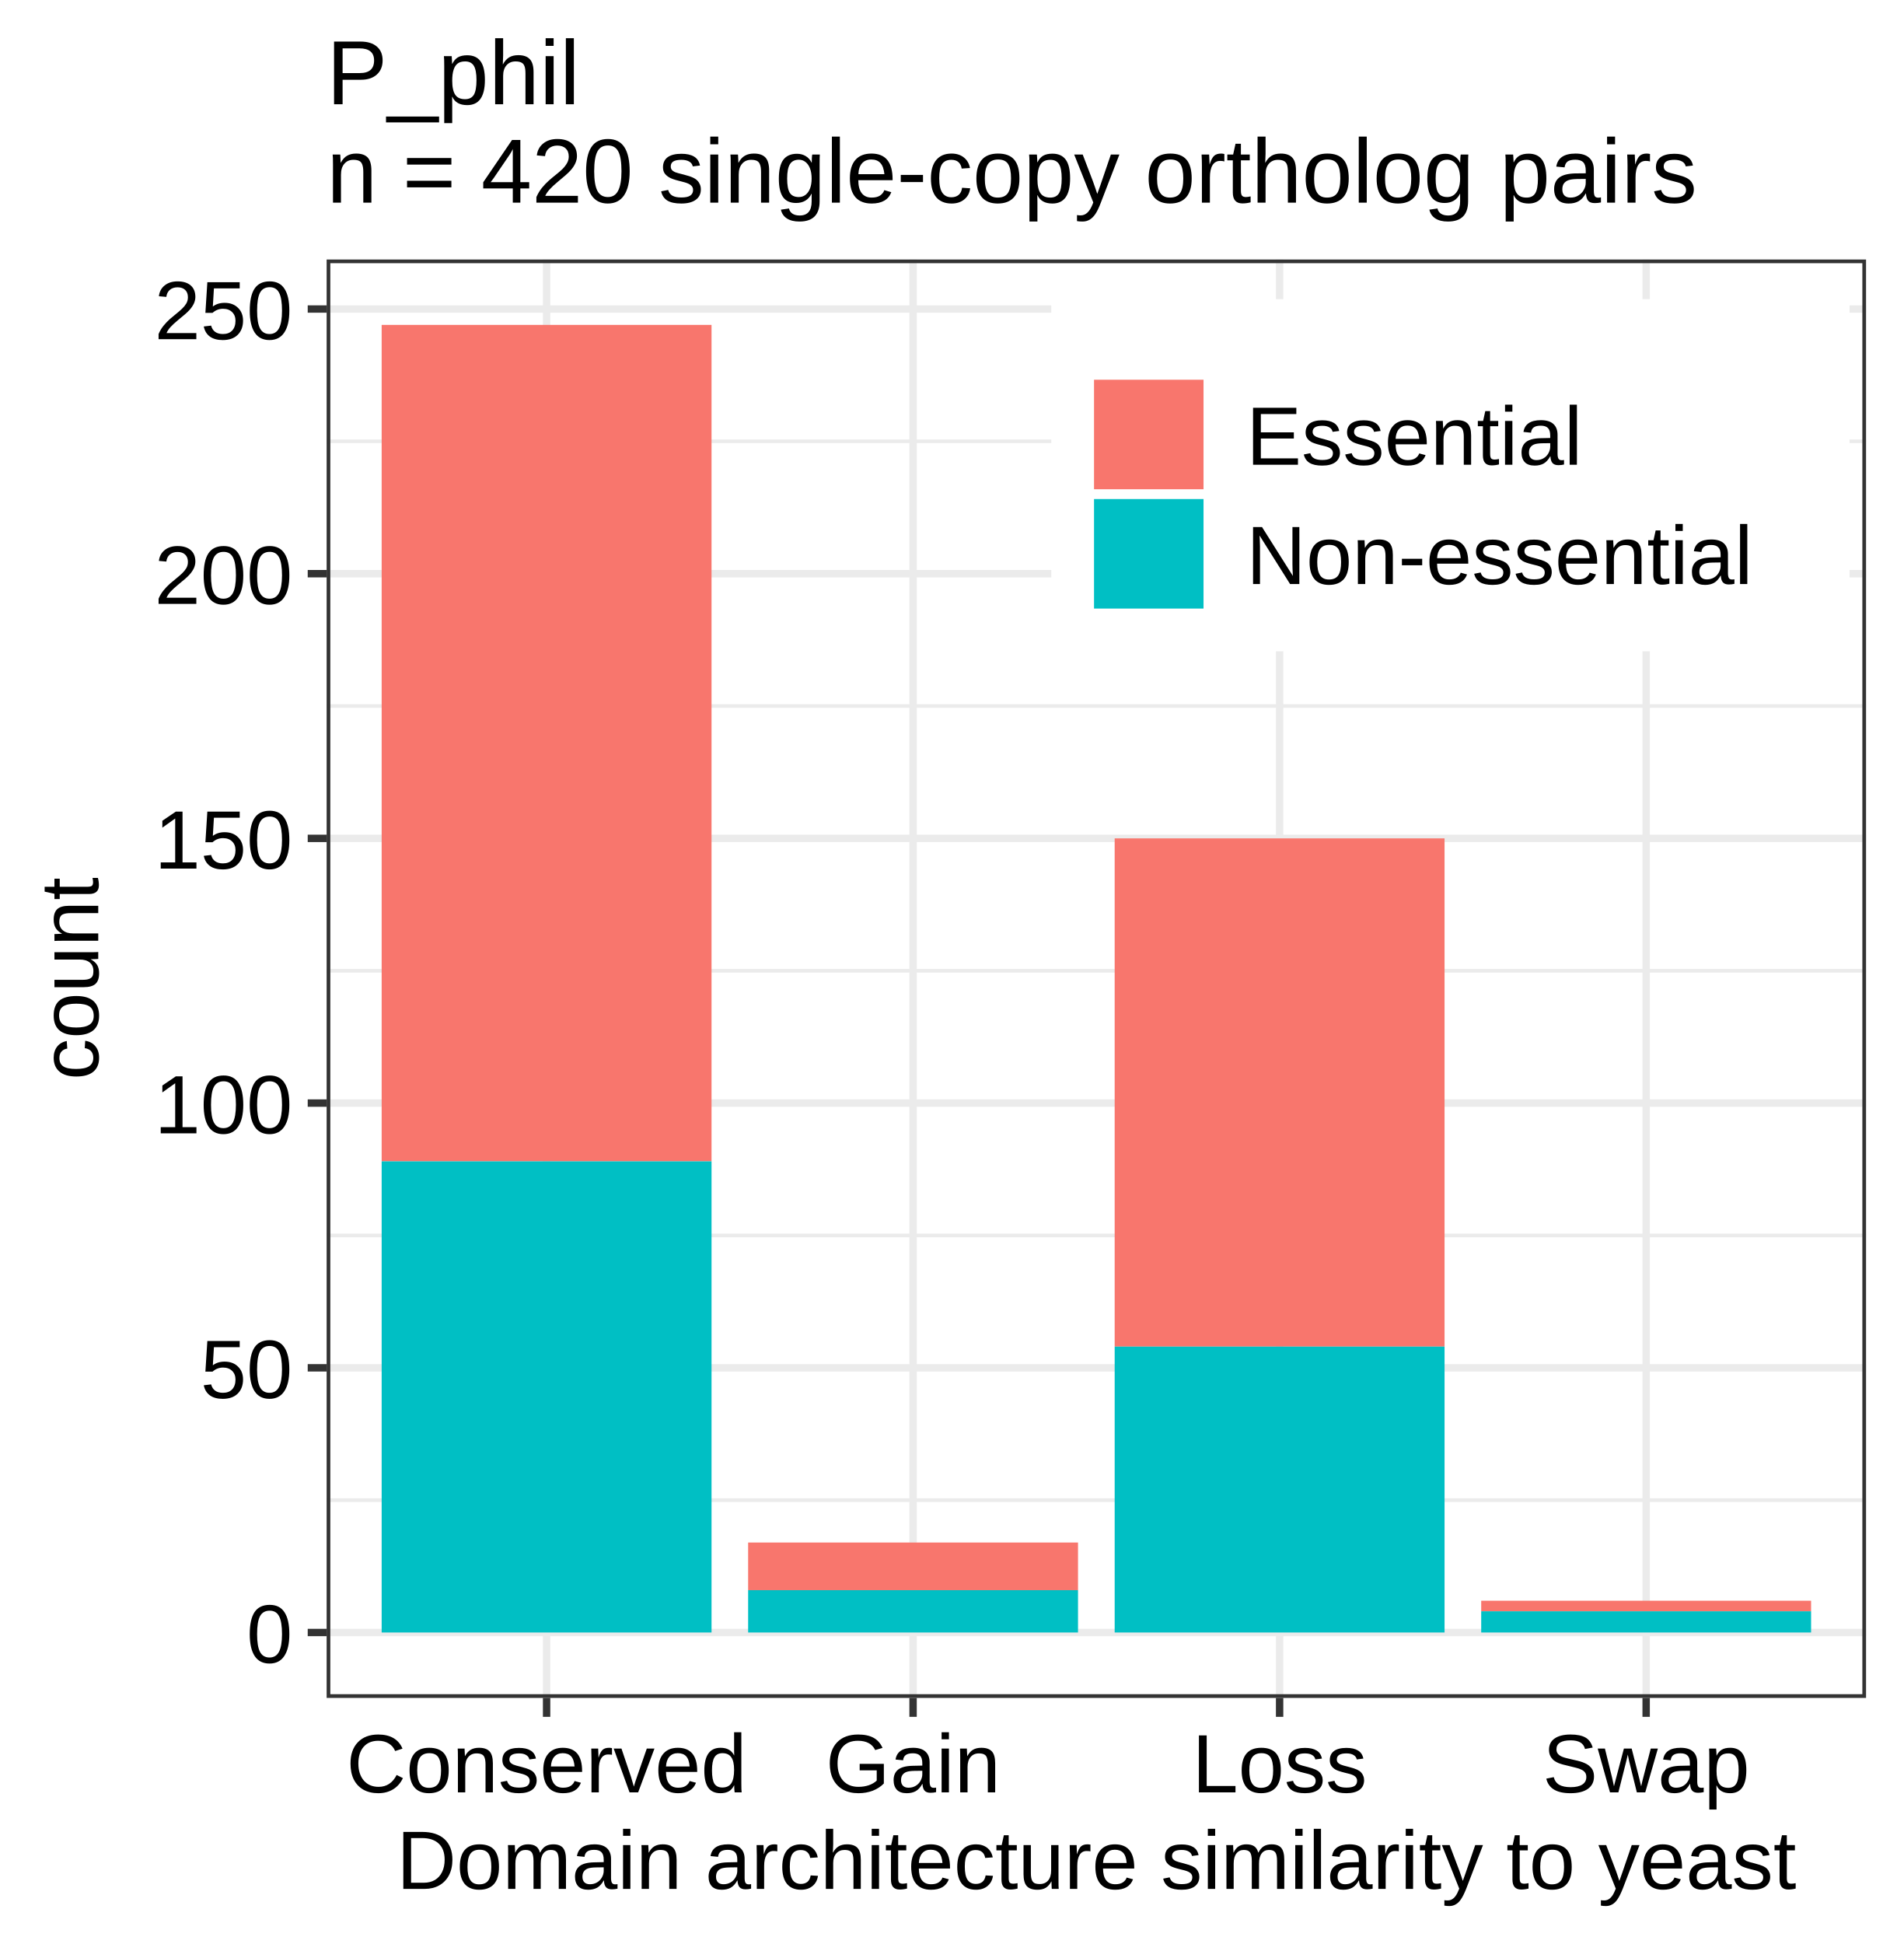
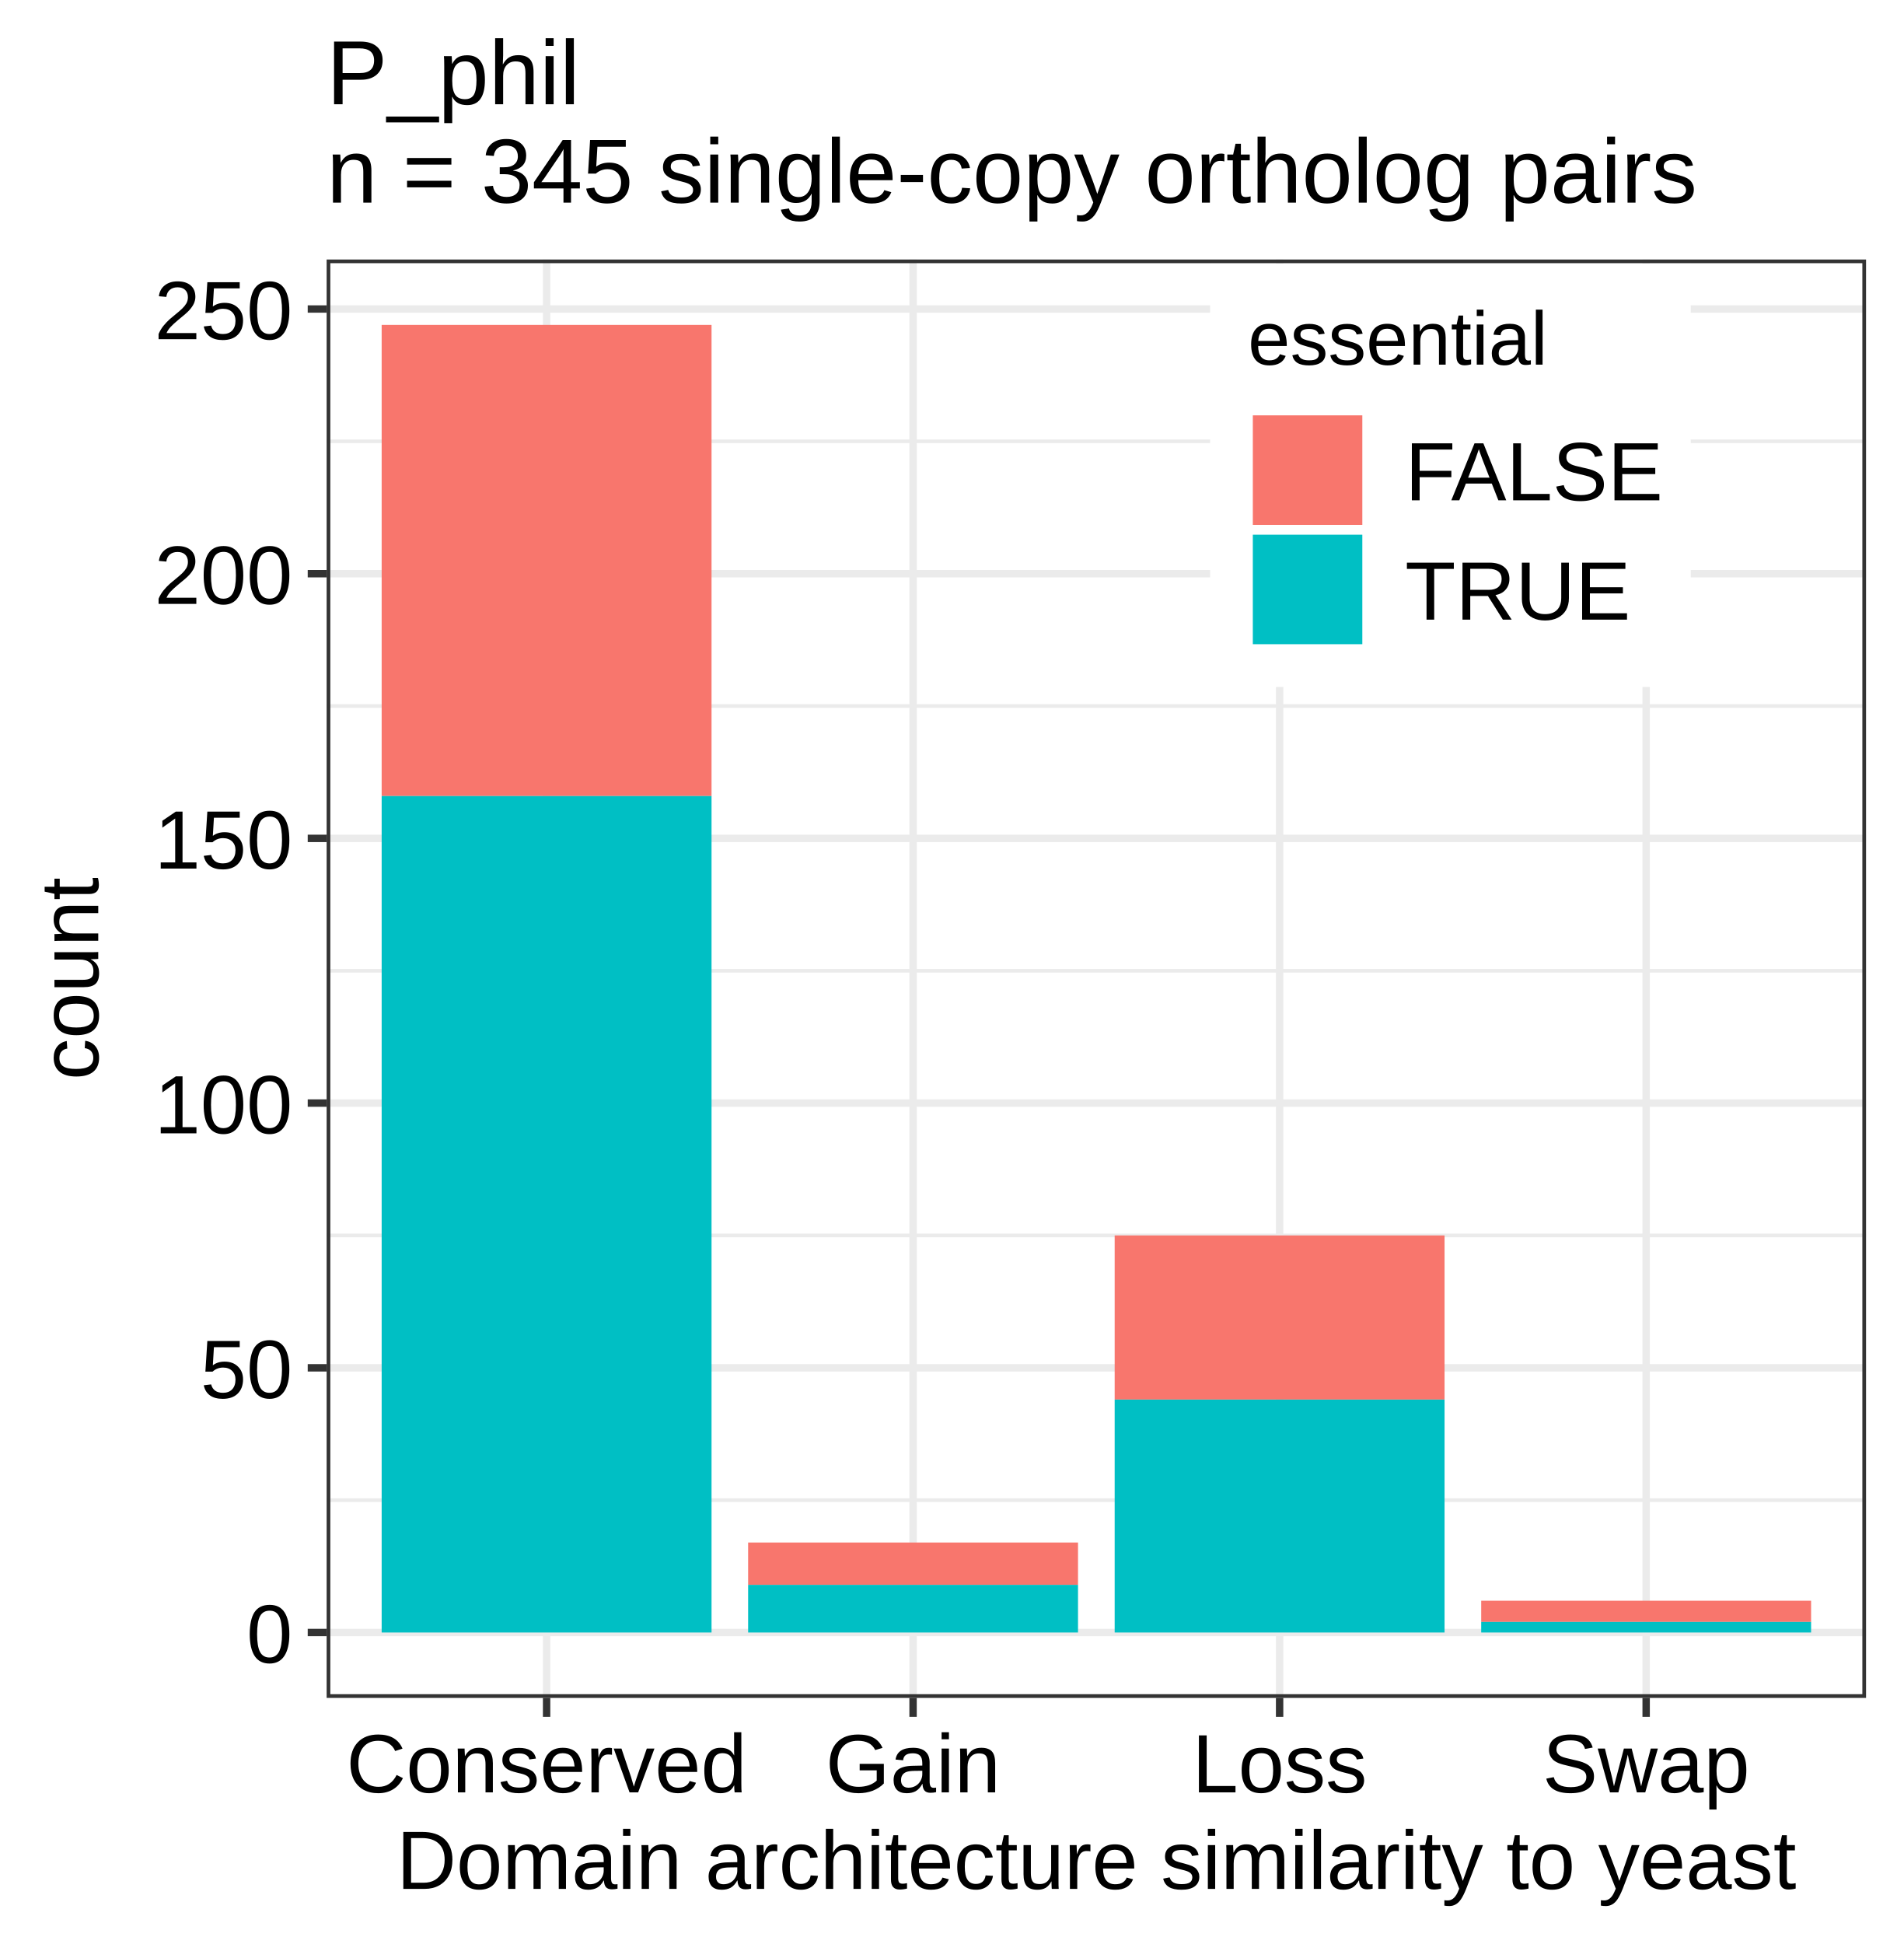
<svg xmlns="http://www.w3.org/2000/svg" class="svglite" width="275.76pt" height="281.52pt" viewBox="0 0 275.76 281.52">
  <defs>
    <style type="text/css">
    .svglite line, .svglite polyline, .svglite polygon, .svglite path, .svglite rect, .svglite circle {
      fill: none;
      stroke: #000000;
      stroke-linecap: round;
      stroke-linejoin: round;
      stroke-miterlimit: 10.00;
    }
    .svglite text {
      white-space: pre;
    }
  </style>
  </defs>
  <rect width="100%" height="100%" style="stroke: none; fill: #FFFFFF;" />
  <defs>
    <clipPath id="cpMC4wMHwyNzUuNzZ8MC4wMHwyODEuNTI=">
      <rect x="0.00" y="0.00" width="275.76" height="281.52" />
    </clipPath>
  </defs>
  <g clip-path="url(#cpMC4wMHwyNzUuNzZ8MC4wMHwyODEuNTI=)">
    <rect x="-0" y="-0" width="275.76" height="281.52" style="stroke-width: 1.07; stroke: #FFFFFF; fill: #FFFFFF;" />
  </g>
  <defs>
    <clipPath id="cpNDcuMzF8MjcwLjI4fDM3LjU4fDI0NS44OA==">
      <rect x="47.31" y="37.58" width="222.97" height="208.30" />
    </clipPath>
  </defs>
  <g clip-path="url(#cpNDcuMzF8MjcwLjI4fDM3LjU4fDI0NS44OA==)">
    <rect x="47.31" y="37.58" width="222.97" height="208.30" style="stroke-width: 1.07; stroke: none; fill: #FFFFFF;" />
    <polyline points="47.31,217.24 270.28,217.24 " style="stroke-width: 0.53; stroke: #EBEBEB; stroke-linecap: butt;" />
    <polyline points="47.31,178.91 270.28,178.91 " style="stroke-width: 0.53; stroke: #EBEBEB; stroke-linecap: butt;" />
    <polyline points="47.31,140.58 270.28,140.58 " style="stroke-width: 0.53; stroke: #EBEBEB; stroke-linecap: butt;" />
    <polyline points="47.31,102.24 270.28,102.24 " style="stroke-width: 0.53; stroke: #EBEBEB; stroke-linecap: butt;" />
    <polyline points="47.31,63.91 270.28,63.91 " style="stroke-width: 0.53; stroke: #EBEBEB; stroke-linecap: butt;" />
    <polyline points="47.31,236.41 270.28,236.41 " style="stroke-width: 1.07; stroke: #EBEBEB; stroke-linecap: butt;" />
    <polyline points="47.31,198.08 270.28,198.08 " style="stroke-width: 1.07; stroke: #EBEBEB; stroke-linecap: butt;" />
    <polyline points="47.31,159.74 270.28,159.74 " style="stroke-width: 1.07; stroke: #EBEBEB; stroke-linecap: butt;" />
    <polyline points="47.31,121.41 270.28,121.41 " style="stroke-width: 1.07; stroke: #EBEBEB; stroke-linecap: butt;" />
    <polyline points="47.31,83.08 270.28,83.08 " style="stroke-width: 1.07; stroke: #EBEBEB; stroke-linecap: butt;" />
    <polyline points="47.31,44.75 270.28,44.75 " style="stroke-width: 1.07; stroke: #EBEBEB; stroke-linecap: butt;" />
    <polyline points="79.17,245.88 79.17,37.58 " style="stroke-width: 1.07; stroke: #EBEBEB; stroke-linecap: butt;" />
    <polyline points="132.25,245.88 132.25,37.58 " style="stroke-width: 1.07; stroke: #EBEBEB; stroke-linecap: butt;" />
    <polyline points="185.34,245.88 185.34,37.58 " style="stroke-width: 1.07; stroke: #EBEBEB; stroke-linecap: butt;" />
    <polyline points="238.43,245.88 238.43,37.58 " style="stroke-width: 1.07; stroke: #EBEBEB; stroke-linecap: butt;" />
-     <rect x="55.28" y="47.05" width="47.78" height="121.13" style="stroke-width: 1.07; stroke: none; stroke-linecap: square; stroke-linejoin: miter; fill: #F8766D;" />
-     <rect x="55.28" y="168.18" width="47.78" height="68.23" style="stroke-width: 1.07; stroke: none; stroke-linecap: square; stroke-linejoin: miter; fill: #00BFC4;" />
-     <rect x="108.36" y="223.38" width="47.78" height="6.90" style="stroke-width: 1.07; stroke: none; stroke-linecap: square; stroke-linejoin: miter; fill: #F8766D;" />
-     <rect x="108.36" y="230.28" width="47.78" height="6.13" style="stroke-width: 1.07; stroke: none; stroke-linecap: square; stroke-linejoin: miter; fill: #00BFC4;" />
-     <rect x="161.45" y="121.41" width="47.78" height="73.60" style="stroke-width: 1.07; stroke: none; stroke-linecap: square; stroke-linejoin: miter; fill: #F8766D;" />
-     <rect x="161.45" y="195.01" width="47.78" height="41.40" style="stroke-width: 1.07; stroke: none; stroke-linecap: square; stroke-linejoin: miter; fill: #00BFC4;" />
-     <rect x="214.54" y="231.81" width="47.78" height="1.53" style="stroke-width: 1.07; stroke: none; stroke-linecap: square; stroke-linejoin: miter; fill: #F8766D;" />
-     <rect x="214.54" y="233.34" width="47.78" height="3.07" style="stroke-width: 1.07; stroke: none; stroke-linecap: square; stroke-linejoin: miter; fill: #00BFC4;" />
+     <rect x="55.28" y="47.05" width="47.78" height="68.23" style="stroke-width: 1.07; stroke: none; stroke-linecap: square; stroke-linejoin: miter; fill: #F8766D;" />
+     <rect x="55.28" y="115.28" width="47.78" height="121.13" style="stroke-width: 1.07; stroke: none; stroke-linecap: square; stroke-linejoin: miter; fill: #00BFC4;" />
+     <rect x="108.36" y="223.38" width="47.78" height="6.13" style="stroke-width: 1.07; stroke: none; stroke-linecap: square; stroke-linejoin: miter; fill: #F8766D;" />
+     <rect x="108.36" y="229.51" width="47.78" height="6.90" style="stroke-width: 1.07; stroke: none; stroke-linecap: square; stroke-linejoin: miter; fill: #00BFC4;" />
+     <rect x="161.45" y="178.91" width="47.78" height="23.77" style="stroke-width: 1.07; stroke: none; stroke-linecap: square; stroke-linejoin: miter; fill: #F8766D;" />
+     <rect x="161.45" y="202.68" width="47.78" height="33.73" style="stroke-width: 1.07; stroke: none; stroke-linecap: square; stroke-linejoin: miter; fill: #00BFC4;" />
+     <rect x="214.54" y="231.81" width="47.78" height="3.07" style="stroke-width: 1.07; stroke: none; stroke-linecap: square; stroke-linejoin: miter; fill: #F8766D;" />
+     <rect x="214.54" y="234.88" width="47.78" height="1.53" style="stroke-width: 1.07; stroke: none; stroke-linecap: square; stroke-linejoin: miter; fill: #00BFC4;" />
    <rect x="47.31" y="37.58" width="222.97" height="208.30" style="stroke-width: 1.07; stroke: #333333;" />
  </g>
  <g clip-path="url(#cpMC4wMHwyNzUuNzZ8MC4wMHwyODEuNTI=)">
    <text x="42.38" y="240.78" text-anchor="end" style="font-size: 12.00px; font-family: &quot;Arimo&quot;;" textLength="7.64px" lengthAdjust="spacingAndGlyphs">0</text>
    <text x="42.38" y="202.45" text-anchor="end" style="font-size: 12.00px; font-family: &quot;Arimo&quot;;" textLength="15.28px" lengthAdjust="spacingAndGlyphs">50</text>
    <text x="42.38" y="164.12" text-anchor="end" style="font-size: 12.00px; font-family: &quot;Arimo&quot;;" textLength="22.92px" lengthAdjust="spacingAndGlyphs">100</text>
    <text x="42.38" y="125.78" text-anchor="end" style="font-size: 12.00px; font-family: &quot;Arimo&quot;;" textLength="22.92px" lengthAdjust="spacingAndGlyphs">150</text>
    <text x="42.38" y="87.45" text-anchor="end" style="font-size: 12.00px; font-family: &quot;Arimo&quot;;" textLength="22.92px" lengthAdjust="spacingAndGlyphs">200</text>
    <text x="42.38" y="49.12" text-anchor="end" style="font-size: 12.00px; font-family: &quot;Arimo&quot;;" textLength="22.92px" lengthAdjust="spacingAndGlyphs">250</text>
    <polyline points="44.57,236.41 47.31,236.41 " style="stroke-width: 1.07; stroke: #333333; stroke-linecap: butt;" />
    <polyline points="44.57,198.08 47.31,198.08 " style="stroke-width: 1.07; stroke: #333333; stroke-linecap: butt;" />
    <polyline points="44.57,159.74 47.31,159.74 " style="stroke-width: 1.07; stroke: #333333; stroke-linecap: butt;" />
    <polyline points="44.57,121.41 47.31,121.41 " style="stroke-width: 1.07; stroke: #333333; stroke-linecap: butt;" />
    <polyline points="44.57,83.08 47.31,83.08 " style="stroke-width: 1.07; stroke: #333333; stroke-linecap: butt;" />
    <polyline points="44.57,44.75 47.31,44.75 " style="stroke-width: 1.07; stroke: #333333; stroke-linecap: butt;" />
    <polyline points="79.17,248.62 79.17,245.88 " style="stroke-width: 1.07; stroke: #333333; stroke-linecap: butt;" />
    <polyline points="132.25,248.62 132.25,245.88 " style="stroke-width: 1.07; stroke: #333333; stroke-linecap: butt;" />
    <polyline points="185.34,248.62 185.34,245.88 " style="stroke-width: 1.07; stroke: #333333; stroke-linecap: butt;" />
    <polyline points="238.43,248.62 238.43,245.88 " style="stroke-width: 1.07; stroke: #333333; stroke-linecap: butt;" />
    <text x="79.17" y="259.56" text-anchor="middle" style="font-size: 12.00px; font-family: &quot;Arimo&quot;;" textLength="64.02px" lengthAdjust="spacingAndGlyphs">Conserved</text>
    <text x="132.25" y="259.56" text-anchor="middle" style="font-size: 12.00px; font-family: &quot;Arimo&quot;;" textLength="27.60px" lengthAdjust="spacingAndGlyphs">Gain</text>
    <text x="185.34" y="259.56" text-anchor="middle" style="font-size: 12.00px; font-family: &quot;Arimo&quot;;" textLength="26.34px" lengthAdjust="spacingAndGlyphs">Loss</text>
    <text x="238.43" y="259.56" text-anchor="middle" style="font-size: 12.00px; font-family: &quot;Arimo&quot;;" textLength="32.41px" lengthAdjust="spacingAndGlyphs">Swap</text>
    <text x="158.80" y="273.54" text-anchor="middle" style="font-size: 12.00px; font-family: &quot;Arimo&quot;;" textLength="234.75px" lengthAdjust="spacingAndGlyphs">Domain architecture similarity to yeast</text>
    <text transform="translate(14.23,141.73) rotate(-90)" text-anchor="middle" style="font-size: 12.00px; font-family: &quot;Arimo&quot;;" textLength="33.88px" lengthAdjust="spacingAndGlyphs">count</text>
-     <rect x="152.27" y="43.32" width="115.62" height="51.00" style="stroke-width: 1.07; stroke: none; fill: #FFFFFF;" />
-     <rect x="157.75" y="54.28" width="17.28" height="17.28" style="stroke-width: 1.07; stroke: none; fill: #FFFFFF;" />
-     <rect x="158.46" y="54.99" width="15.86" height="15.86" style="stroke-width: 1.07; stroke: none; stroke-linecap: square; stroke-linejoin: miter; fill: #F8766D;" />
-     <rect x="157.75" y="71.56" width="17.28" height="17.28" style="stroke-width: 1.07; stroke: none; fill: #FFFFFF;" />
-     <rect x="158.46" y="72.27" width="15.86" height="15.86" style="stroke-width: 1.07; stroke: none; stroke-linecap: square; stroke-linejoin: miter; fill: #00BFC4;" />
-     <text x="180.51" y="67.30" style="font-size: 12.00px; font-family: &quot;Arimo&quot;;" textLength="53.83px" lengthAdjust="spacingAndGlyphs">Essential</text>
-     <text x="180.51" y="84.58" style="font-size: 12.00px; font-family: &quot;Arimo&quot;;" textLength="81.90px" lengthAdjust="spacingAndGlyphs">Non-essential</text>
+     <rect x="175.27" y="38.17" width="69.62" height="61.31" style="stroke-width: 1.07; stroke: none; fill: #FFFFFF;" />
+     <text x="180.75" y="52.81" style="font-size: 11.00px; font-family: &quot;Arimo&quot;;" textLength="49.14px" lengthAdjust="spacingAndGlyphs">essential</text>
+     <rect x="180.75" y="59.44" width="17.28" height="17.28" style="stroke-width: 1.07; stroke: none; fill: #FFFFFF;" />
+     <rect x="181.46" y="60.15" width="15.86" height="15.86" style="stroke-width: 1.07; stroke: none; stroke-linecap: square; stroke-linejoin: miter; fill: #F8766D;" />
+     <rect x="180.75" y="76.72" width="17.28" height="17.28" style="stroke-width: 1.07; stroke: none; fill: #FFFFFF;" />
+     <rect x="181.46" y="77.43" width="15.86" height="15.86" style="stroke-width: 1.07; stroke: none; stroke-linecap: square; stroke-linejoin: miter; fill: #00BFC4;" />
+     <text x="203.51" y="72.45" style="font-size: 12.00px; font-family: &quot;Arimo&quot;;" textLength="35.90px" lengthAdjust="spacingAndGlyphs">FALSE</text>
+     <text x="203.51" y="89.73" style="font-size: 12.00px; font-family: &quot;Arimo&quot;;" textLength="32.03px" lengthAdjust="spacingAndGlyphs">TRUE</text>
    <text x="47.31" y="15.10" style="font-size: 13.20px; font-family: &quot;Arimo&quot;;" textLength="38.61px" lengthAdjust="spacingAndGlyphs">P_phil</text>
-     <text x="47.31" y="29.35" style="font-size: 13.20px; font-family: &quot;Arimo&quot;;" textLength="228.47px" lengthAdjust="spacingAndGlyphs">n = 420 single-copy ortholog pairs</text>
+     <text x="47.31" y="29.35" style="font-size: 13.20px; font-family: &quot;Arimo&quot;;" textLength="228.47px" lengthAdjust="spacingAndGlyphs">n = 345 single-copy ortholog pairs</text>
  </g>
</svg>
